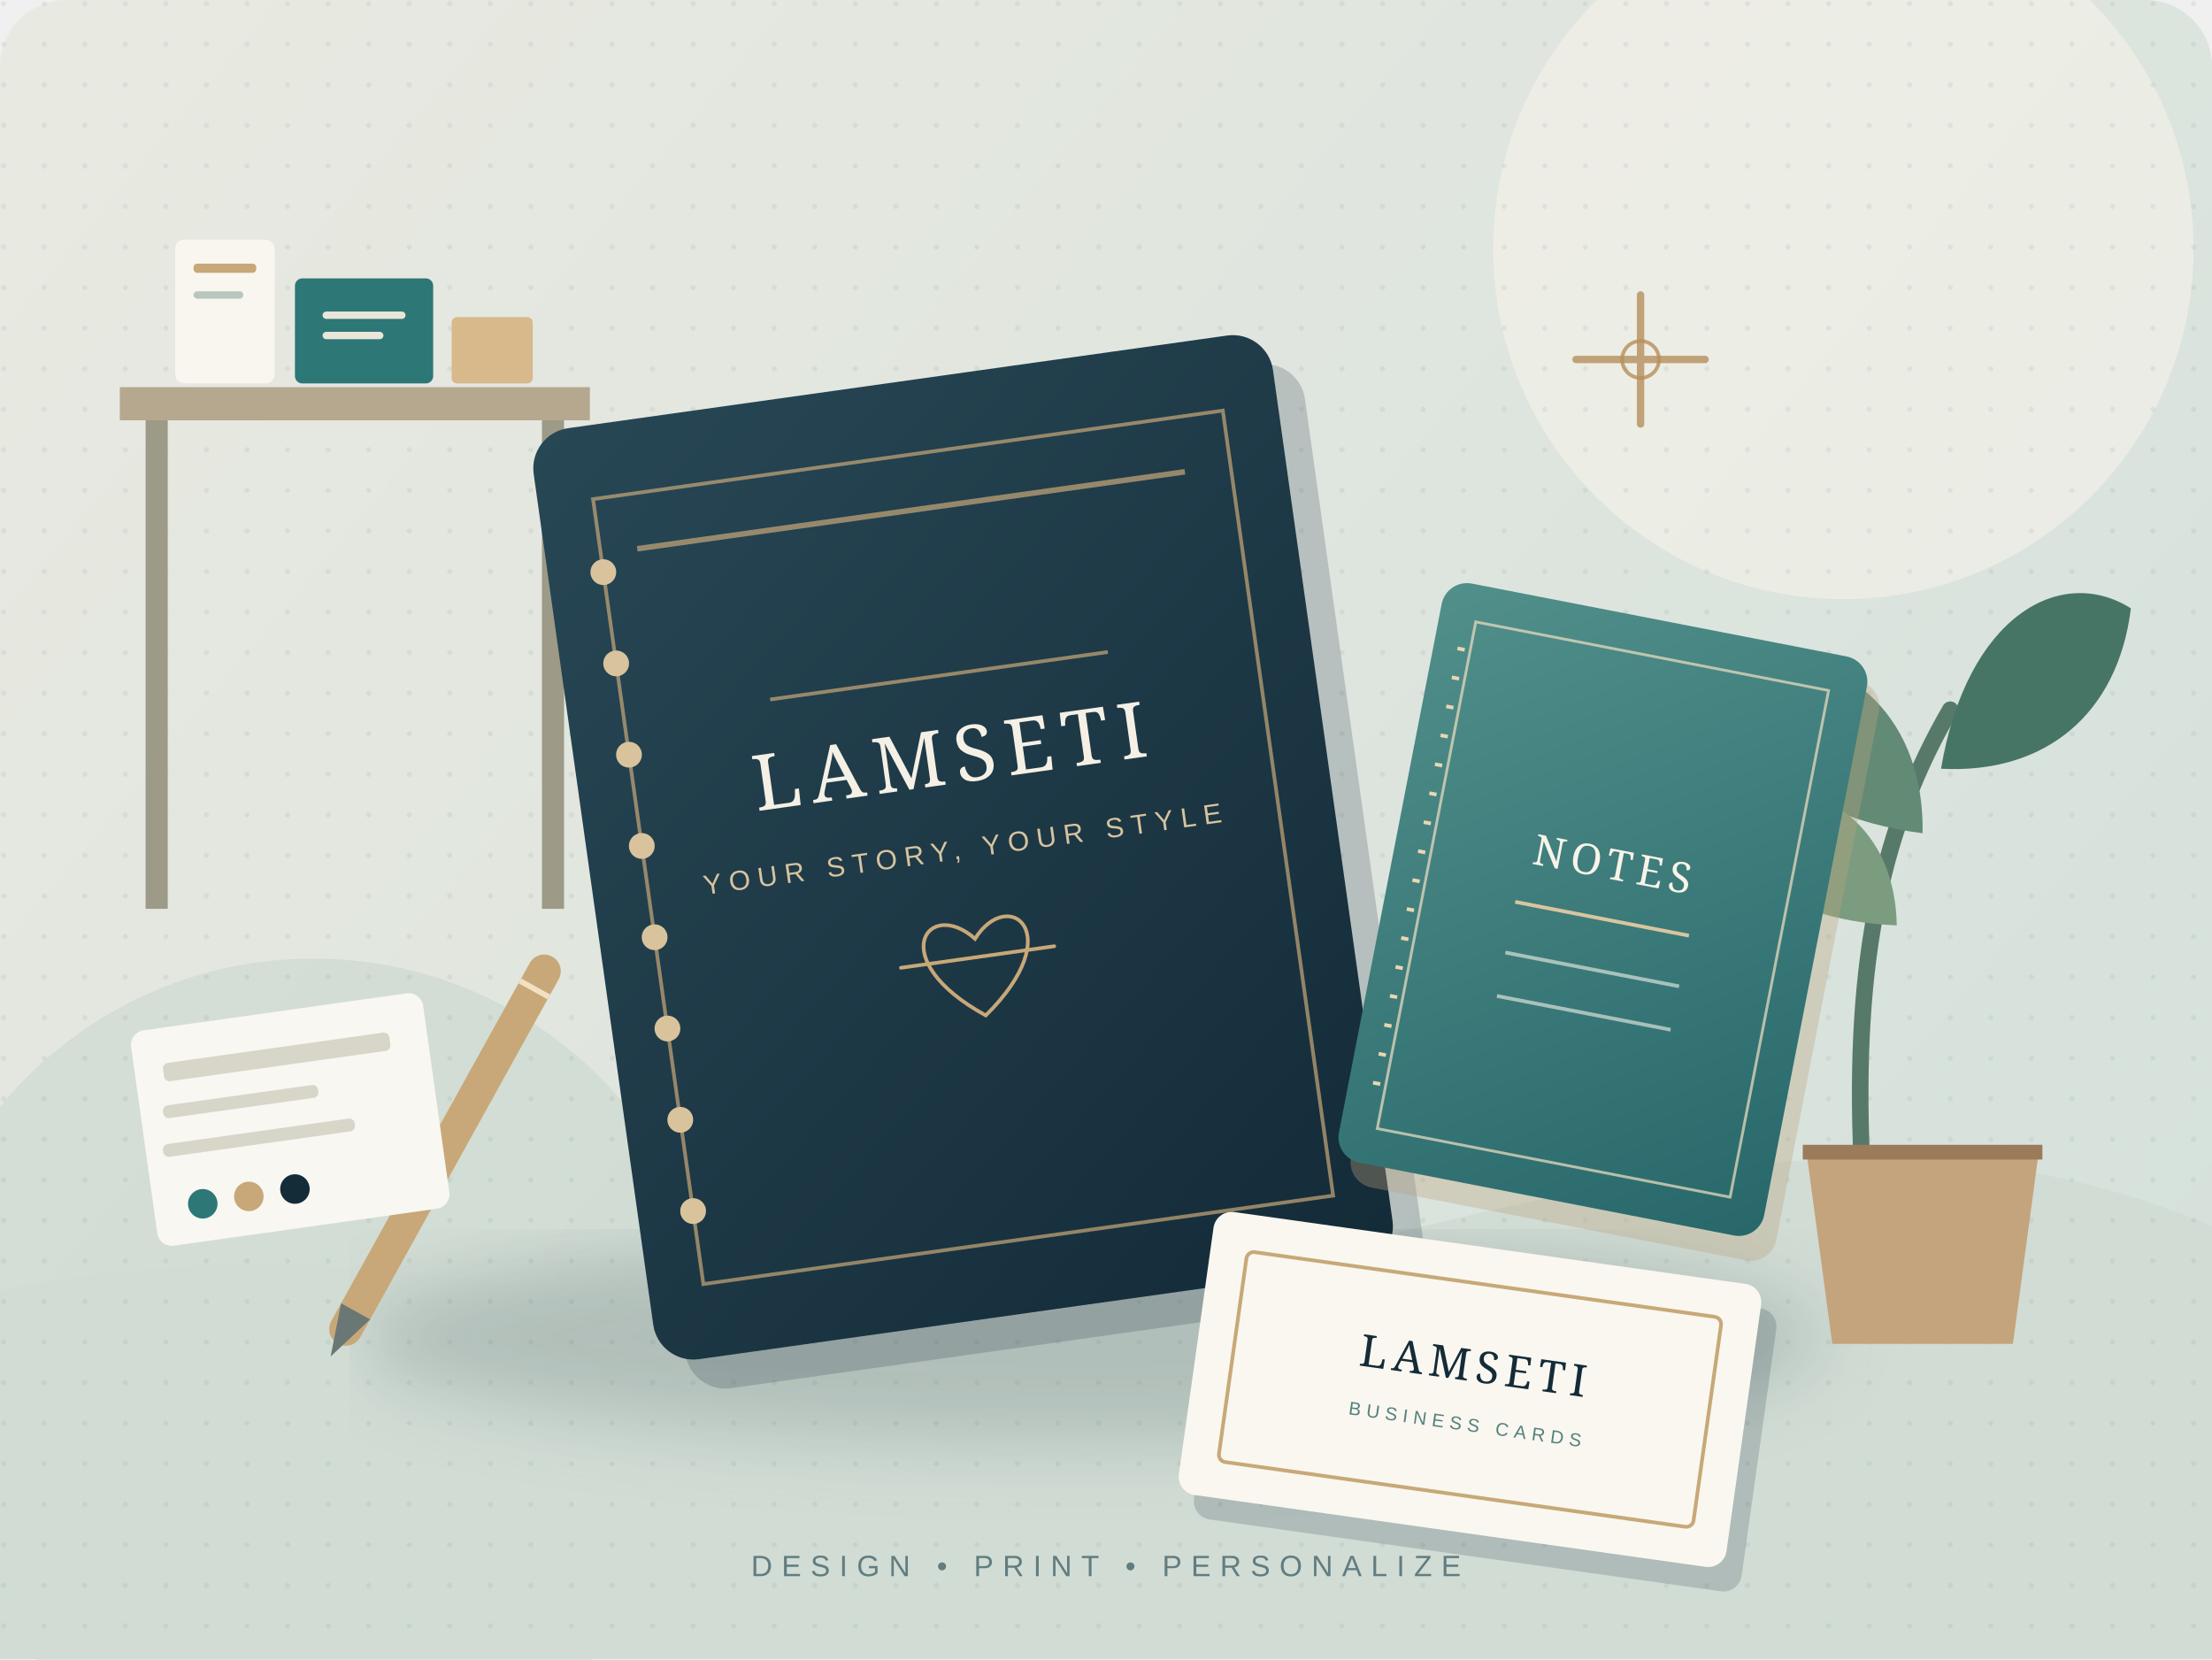
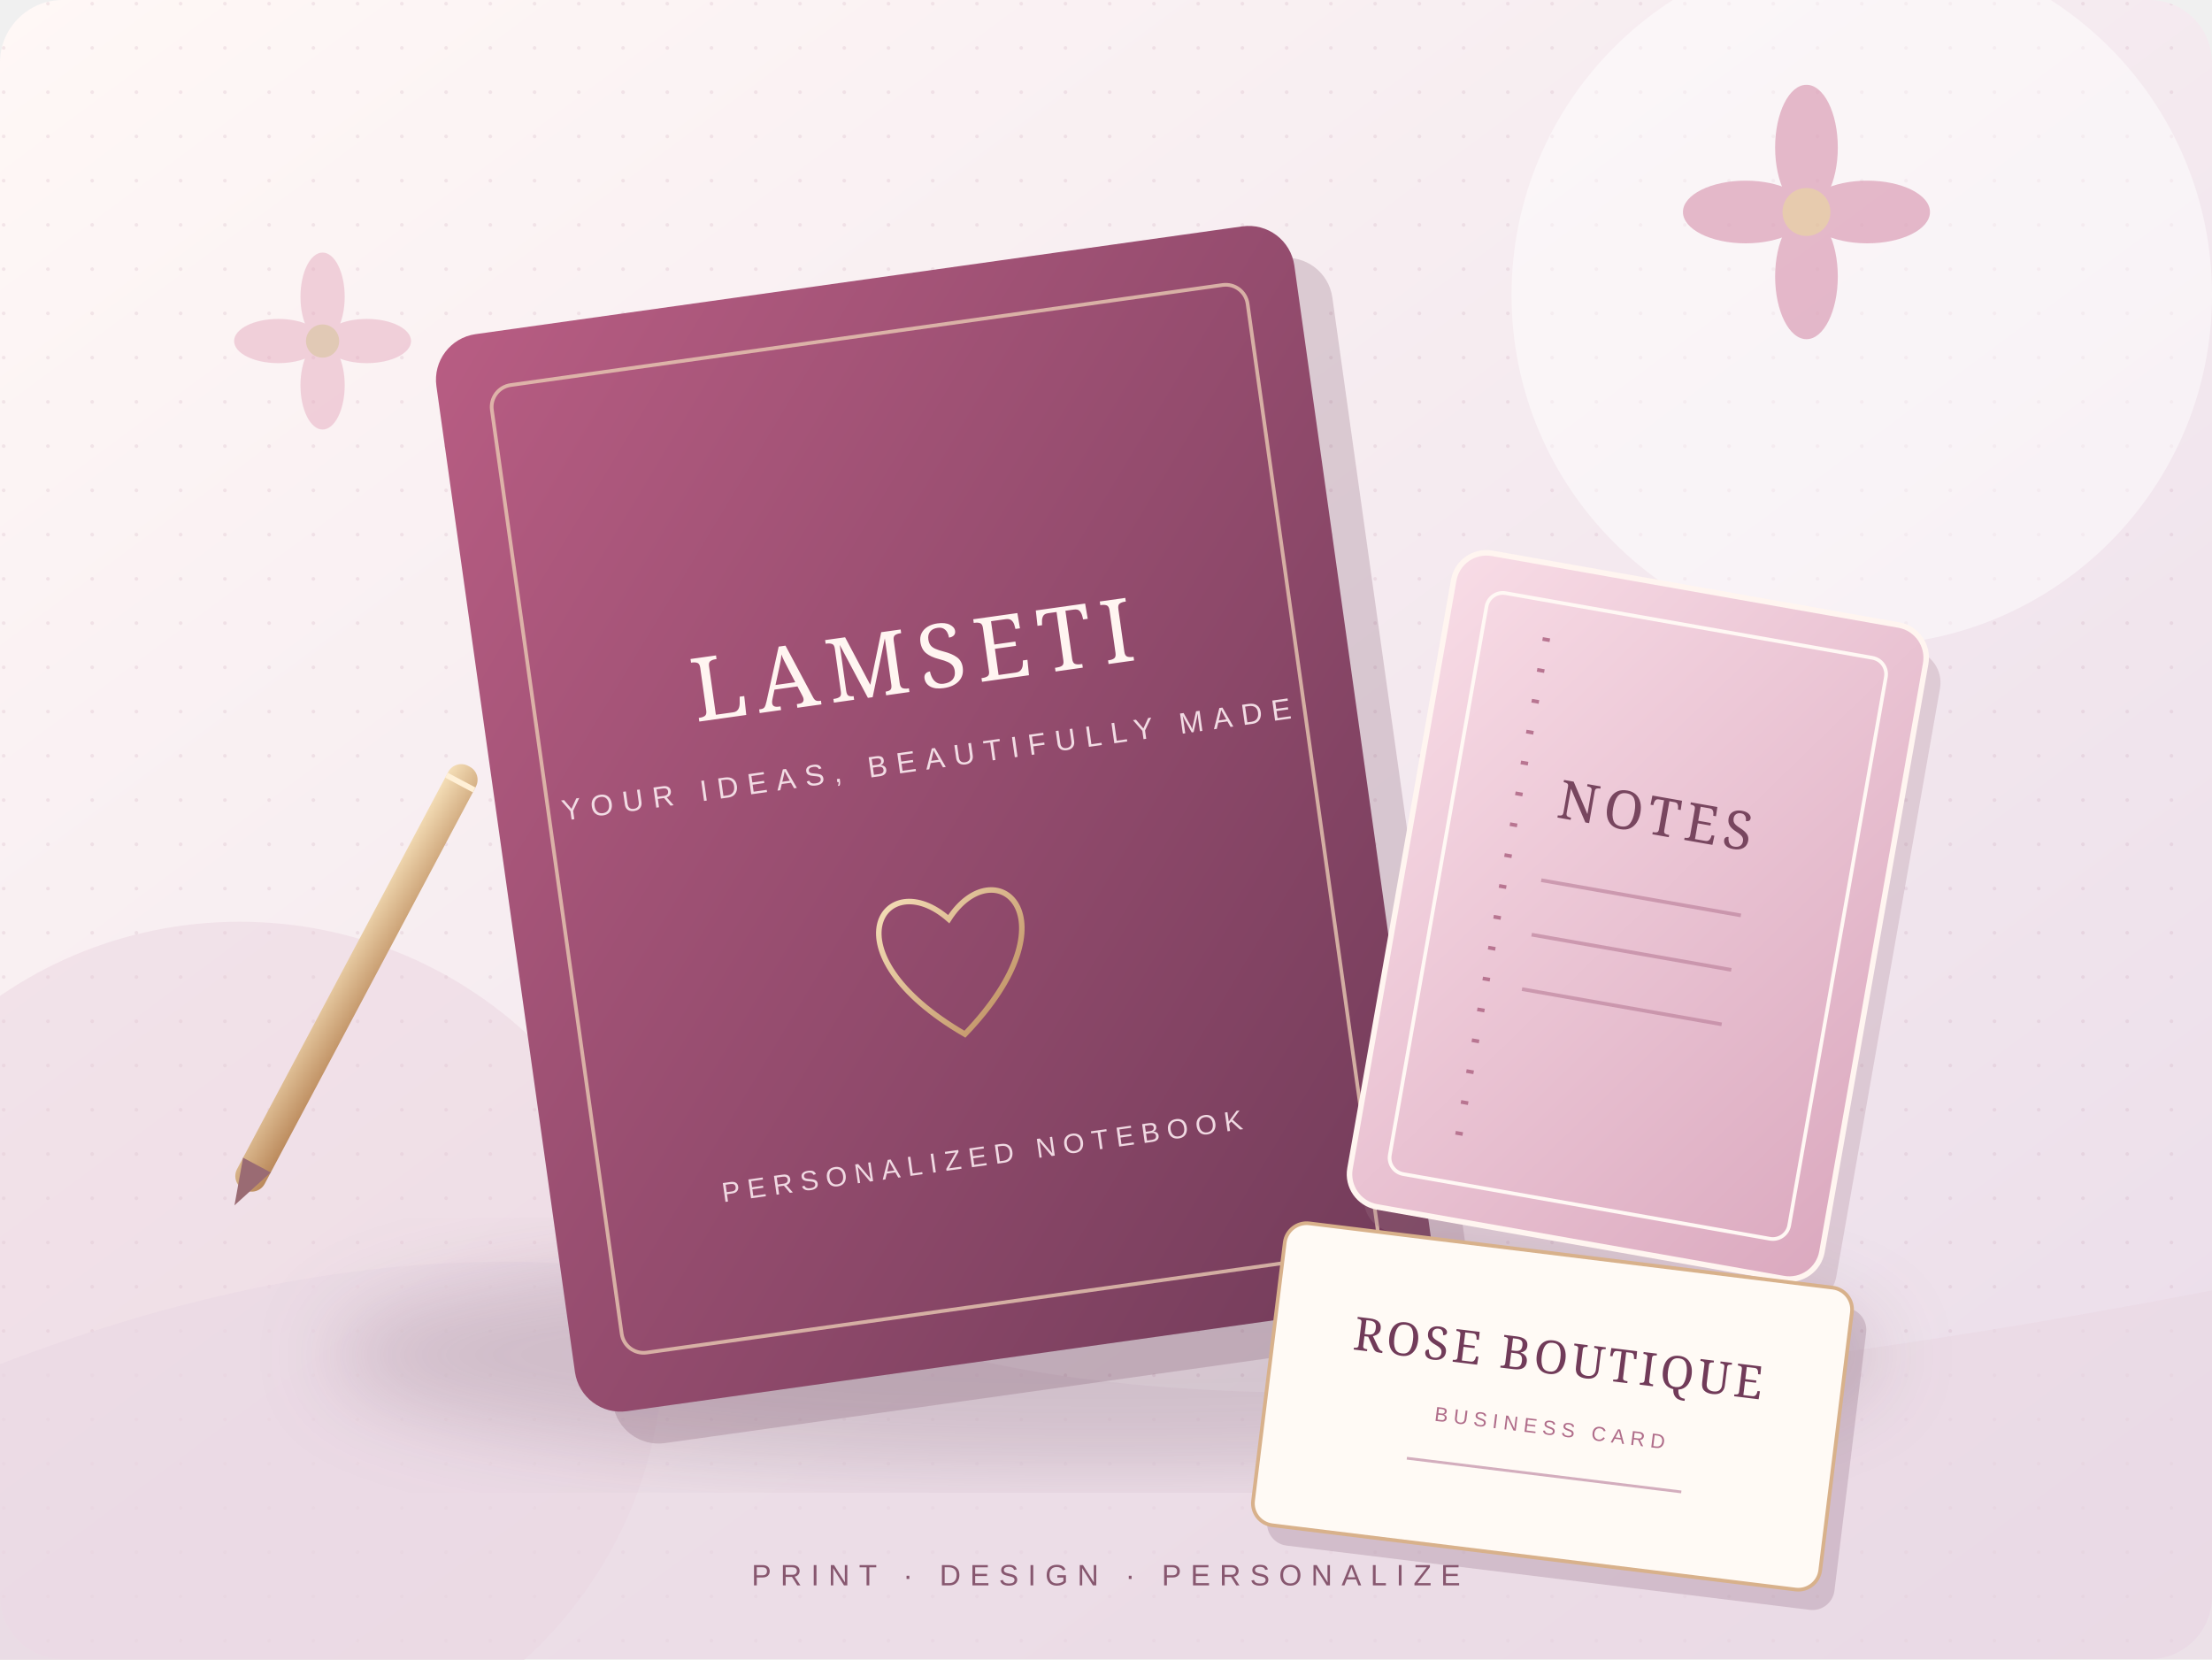
<svg xmlns="http://www.w3.org/2000/svg" width="1200" height="900" viewBox="0 0 1200 900" fill="none">
  <defs>
-     <linearGradient id="bg" x1="80" y1="30" x2="1100" y2="880" gradientUnits="userSpaceOnUse">
-       <stop stop-color="#E8E9E1" />
-       <stop offset="1" stop-color="#D5E1DC" />
+     <linearGradient id="bg" x2="1" y2="1">
+       <stop stop-color="#fff8f6" />
+       <stop offset="1" stop-color="#eadce9" />
    </linearGradient>
-     <linearGradient id="navy" x1="300" y1="170" x2="740" y2="690" gradientUnits="userSpaceOnUse">
-       <stop stop-color="#294957" />
-       <stop offset="1" stop-color="#142B38" />
+     <linearGradient id="berry" x2="1" y2="1">
+       <stop stop-color="#b85d83" />
+       <stop offset="1" stop-color="#713b59" />
    </linearGradient>
-     <linearGradient id="teal" x1="690" y1="250" x2="950" y2="660" gradientUnits="userSpaceOnUse">
-       <stop stop-color="#5B9992" />
-       <stop offset="1" stop-color="#28686B" />
+     <linearGradient id="pink" x2="1" y2="1">
+       <stop stop-color="#f8dce6" />
+       <stop offset="1" stop-color="#dba9bf" />
    </linearGradient>
-     <linearGradient id="gold" x1="0" y1="0" x2="1" y2="1">
-       <stop stop-color="#E1C89E" />
-       <stop offset="1" stop-color="#B68E5B" />
+     <linearGradient id="gold" x2="1" y2="1">
+       <stop stop-color="#f5dfb8" />
+       <stop offset="1" stop-color="#b98759" />
    </linearGradient>
-     <filter id="shadow" x="0" y="0" width="1.5" height="1.5" color-interpolation-filters="sRGB">
-       <feGaussianBlur stdDeviation="20" />
+     <filter id="shadow">
+       <feGaussianBlur stdDeviation="22" />
    </filter>
-     <pattern id="dots" width="22" height="22" patternUnits="userSpaceOnUse">
-       <circle cx="2" cy="2" r="1.4" fill="#718B83" opacity=".22" />
+     <pattern id="texture" width="24" height="24" patternUnits="userSpaceOnUse">
+       <circle cx="2" cy="2" r="1" fill="#b8879d" opacity=".16" />
    </pattern>
  </defs>
-   <rect width="1200" height="900" rx="36" fill="url(#bg)" />
-   <circle cx="1000" cy="135" r="190" fill="#F7F4EB" opacity=".55" />
-   <circle cx="170" cy="740" r="220" fill="#B8CBC2" opacity=".35" />
-   <path d="M0 700C240 650 400 755 630 700s390-110 570-35v235H0V700Z" fill="#D1DCD5" />
-   <path d="M0 0h1200v900H0z" fill="url(#dots)" opacity=".55" />
-   <ellipse cx="590" cy="725" rx="400" ry="58" fill="#213B3C" opacity=".18" filter="url(#shadow)" />
-   <path d="M65 210h255v18H65z" fill="#B6A88F" />
-   <path d="M85 228v265M300 228v265" stroke="#9D9B88" stroke-width="12" />
-   <rect x="95" y="130" width="54" height="78" rx="5" fill="#F8F6EF" />
-   <rect x="105" y="143" width="34" height="5" rx="2" fill="#C8A878" />
-   <rect x="105" y="158" width="27" height="4" rx="2" fill="#B8C7BE" />
-   <rect x="160" y="151" width="75" height="57" rx="4" fill="#2D7777" />
-   <path d="M177 171h41M177 182h29" stroke="#E9E6D9" stroke-width="4" stroke-linecap="round" />
-   <rect x="245" y="172" width="44" height="36" rx="3" fill="#D7B98B" />
-   <path d="M1010 630c-5-112 12-183 48-245" stroke="#57796A" stroke-width="9" stroke-linecap="round" />
-   <path d="M1043 452c-78-10-111-55-94-99 56 1 95 38 94 99Z" fill="#638A75" />
-   <path d="M1053 417c14-83 65-111 103-87-7 57-46 90-103 87Z" fill="#477565" />
-   <path d="M1029 502c-70-3-102-39-89-77 52-3 88 25 89 77Z" fill="#7B9C7F" />
-   <path d="M980 625h126l-14 104H994l-14-104Z" fill="#C4A47C" />
-   <path d="M978 625h130" stroke="#9B7B59" stroke-width="8" />
-   <g transform="rotate(-8 520 460)">
-     <rect x="320" y="205" width="405" height="510" rx="22" fill="#172D3A" opacity=".2" transform="translate(15 18)" />
-     <rect x="320" y="205" width="405" height="510" rx="22" fill="url(#navy)" />
-     <path d="M350 245h345v430H350z" stroke="#C8A878" stroke-width="2" opacity=".7" />
-     <path d="M370 275h300" stroke="#C8A878" stroke-width="3" opacity=".7" />
-     <circle cx="350" cy="285" r="7" fill="#D9C39D" />
-     <circle cx="350" cy="335" r="7" fill="#D9C39D" />
-     <circle cx="350" cy="385" r="7" fill="#D9C39D" />
-     <circle cx="350" cy="435" r="7" fill="#D9C39D" />
-     <circle cx="350" cy="485" r="7" fill="#D9C39D" />
-     <circle cx="350" cy="535" r="7" fill="#D9C39D" />
-     <circle cx="350" cy="585" r="7" fill="#D9C39D" />
-     <circle cx="350" cy="635" r="7" fill="#D9C39D" />
-     <rect x="430" y="365" width="185" height="2" fill="#C8A878" opacity=".7" />
-     <text x="522" y="425" fill="#F5F0E5" font-family="Georgia,serif" font-size="42" text-anchor="middle" letter-spacing="5">LAMSETI</text>
-     <text x="522" y="466" fill="#D7C39F" font-family="Arial,sans-serif" font-size="15" text-anchor="middle" letter-spacing="4">YOUR STORY, YOUR STYLE</text>
-     <path d="M480 520h84" stroke="#C8A878" stroke-width="2" stroke-linecap="round" />
-     <path d="M522 510c-22-26-51 4 0 42 51-38 22-68 0-42Z" fill="none" stroke="#C8A878" stroke-width="2" />
+   <rect width="1200" height="900" rx="34" fill="url(#bg)" />
+   <rect width="1200" height="900" rx="34" fill="url(#texture)" />
+   <circle cx="1010" cy="160" r="190" fill="#fff" opacity=".48" />
+   <circle cx="130" cy="730" r="230" fill="#e6c9d8" opacity=".35" />
+   <path d="M0 740q260-100 470-20t730-20v200H0z" fill="#ead8e4" opacity=".65" />
+   <g transform="translate(980 115)" fill="#d48ba7" opacity=".58">
+     <ellipse cx="0" cy="-35" rx="17" ry="34" />
+     <ellipse cx="33" cy="0" rx="17" ry="34" transform="rotate(90 33 0)" />
+     <ellipse cx="0" cy="35" rx="17" ry="34" />
+     <ellipse cx="-33" cy="0" rx="17" ry="34" transform="rotate(90 -33 0)" />
+     <circle r="13" fill="#d9ad78" />
  </g>
-   <g transform="rotate(11 825 500)">
-     <rect x="750" y="325" width="235" height="320" rx="14" fill="#B9A27F" opacity=".35" transform="translate(9 12)" />
-     <rect x="750" y="325" width="235" height="320" rx="14" fill="url(#teal)" />
-     <path d="M770 345h195v280H770z" stroke="#E6D9BE" stroke-width="1.5" opacity=".75" />
-     <text x="868" y="468" fill="#F8F3E8" font-family="Georgia,serif" font-size="23" text-anchor="middle" letter-spacing="3">NOTES</text>
-     <path d="M820 490h96" stroke="#D9C59F" stroke-width="2" />
-     <path d="M820 518h96M820 542h96" stroke="#E3E9DF" stroke-width="2" opacity=".65" />
-     <path d="M765 360v245" stroke="#E8D6B2" stroke-width="4" stroke-dasharray="2 14" />
+   <g transform="translate(175 185)" fill="#e4a8bd" opacity=".48">
+     <ellipse cy="-24" rx="12" ry="24" />
+     <ellipse cx="24" rx="12" ry="24" transform="rotate(90 24 0)" />
+     <ellipse cy="24" rx="12" ry="24" />
+     <ellipse cx="-24" rx="12" ry="24" transform="rotate(90 -24 0)" />
+     <circle r="9" fill="#c59a70" />
  </g>
-   <g transform="rotate(8 790 735)">
-     <rect x="650" y="675" width="300" height="155" rx="10" fill="#142B38" opacity=".18" transform="translate(10 12)" />
-     <rect x="650" y="675" width="300" height="155" rx="10" fill="#F9F7F0" />
-     <rect x="670" y="695" width="260" height="115" rx="4" stroke="#C8A878" stroke-width="2" />
-     <text x="800" y="748" fill="#142B38" font-family="Georgia,serif" font-size="24" text-anchor="middle" letter-spacing="3">LAMSETI</text>
-     <text x="800" y="775" fill="#54817C" font-family="Arial,sans-serif" font-size="10" text-anchor="middle" letter-spacing="3">BUSINESS CARDS</text>
+   <ellipse cx="600" cy="735" rx="420" ry="62" fill="#57384c" opacity=".18" filter="url(#shadow)" />
+   <g transform="rotate(-8 500 430)">
+     <rect x="270" y="150" width="470" height="590" rx="25" fill="#6b3b55" opacity=".2" transform="translate(18 20)" />
+     <rect x="270" y="150" width="470" height="590" rx="25" fill="url(#berry)" />
+     <rect x="298" y="180" width="414" height="530" rx="12" stroke="#e9c9b3" stroke-width="2" opacity=".8" />
+     <path d="M325 220h360" stroke="url(#gold)" stroke-width="3" />
+     <text x="505" y="375" fill="#fff5f1" font-family="Georgia,serif" font-size="48" text-anchor="middle" letter-spacing="5">LAMSETI</text>
+     <text x="505" y="418" fill="#f2dce4" font-family="Arial,sans-serif" font-size="16" text-anchor="middle" letter-spacing="5">YOUR IDEAS, BEAUTIFULLY MADE</text>
+     <path d="M430 468h150" stroke="url(#gold)" stroke-width="2" />
+     <path d="M505 500c-30-35-70 8 0 63 70-55 30-98 0-63Z" fill="none" stroke="url(#gold)" stroke-width="3" />
+     <text x="505" y="635" fill="#f0d9e2" font-family="Arial,sans-serif" font-size="15" text-anchor="middle" letter-spacing="4">PERSONALIZED NOTEBOOK</text>
  </g>
-   <g transform="rotate(29 255 620)">
-     <rect x="236" y="510" width="18" height="240" rx="9" fill="#C8A878" />
-     <path d="M236 530h18" stroke="#F1E1C2" stroke-width="3" />
-     <path d="M236 730l9 28 9-28" fill="#6B7774" />
+   <g transform="rotate(10 850 485)">
+     <rect x="760" y="310" width="260" height="360" rx="18" fill="#a47b8d" opacity=".25" transform="translate(10 12)" />
+     <rect x="760" y="310" width="260" height="360" rx="18" fill="url(#pink)" stroke="#fff5f0" stroke-width="3" />
+     <rect x="780" y="330" width="220" height="320" rx="9" stroke="#fff8f4" stroke-width="2" />
+     <text x="890" y="445" fill="#78465f" font-family="Georgia,serif" font-size="29" text-anchor="middle" letter-spacing="3">NOTES</text>
+     <path d="M835 480h110M835 510h110M835 540h110" stroke="#b77c96" stroke-width="2" opacity=".6" />
+     <path d="M815 350v280" stroke="#b87591" stroke-width="4" stroke-dasharray="2 15" />
  </g>
-   <rect x="70" y="560" width="160" height="118" rx="8" fill="#F8F7F1" transform="rotate(-8 70 560)" />
-   <rect x="88" y="577" width="124" height="10" rx="3" fill="#D8D5C9" transform="rotate(-8 88 577)" />
-   <rect x="88" y="600" width="85" height="7" rx="3" fill="#D8D5C9" transform="rotate(-8 88 600)" />
-   <rect x="88" y="621" width="105" height="7" rx="3" fill="#D8D5C9" transform="rotate(-8 88 621)" />
-   <circle cx="110" cy="653" r="8" fill="#2D7777" />
-   <circle cx="135" cy="649" r="8" fill="#C8A878" />
-   <circle cx="160" cy="645" r="8" fill="#142B38" />
-   <path d="M890 160v70M855 195h70" stroke="#B68E5B" stroke-width="4" stroke-linecap="round" opacity=".8" />
-   <circle cx="890" cy="195" r="10" stroke="#B68E5B" stroke-width="2" opacity=".8" />
-   <text x="600" y="855" fill="#46656A" font-family="Arial,sans-serif" font-size="16" text-anchor="middle" letter-spacing="5" opacity=".8">DESIGN • PRINT • PERSONALIZE</text>
+   <g transform="rotate(7 840 740)">
+     <rect x="690" y="680" width="310" height="165" rx="12" fill="#60344d" opacity=".18" transform="translate(9 10)" />
+     <rect x="690" y="680" width="310" height="165" rx="12" fill="#fffaf5" stroke="#d8b18b" stroke-width="2" />
+     <text x="845" y="745" fill="#713b59" font-family="Georgia,serif" font-size="25" text-anchor="middle" letter-spacing="2">ROSE BOUTIQUE</text>
+     <text x="845" y="778" fill="#b06d8a" font-family="Arial,sans-serif" font-size="11" text-anchor="middle" letter-spacing="3">BUSINESS CARD</text>
+     <path d="M770 800h150" stroke="#d3adbd" stroke-width="1.5" />
+   </g>
+   <g transform="rotate(28 190 540)">
+     <rect x="180" y="400" width="17" height="260" rx="8" fill="url(#gold)" />
+     <path d="M180 410h17" stroke="#fff0d7" stroke-width="3" />
+     <path d="M180 645l8 25 9-25" fill="#9a6b73" />
+   </g>
+   <text x="600" y="860" fill="#87576f" font-family="Arial,sans-serif" font-size="16" text-anchor="middle" letter-spacing="5">PRINT · DESIGN · PERSONALIZE</text>
</svg>
